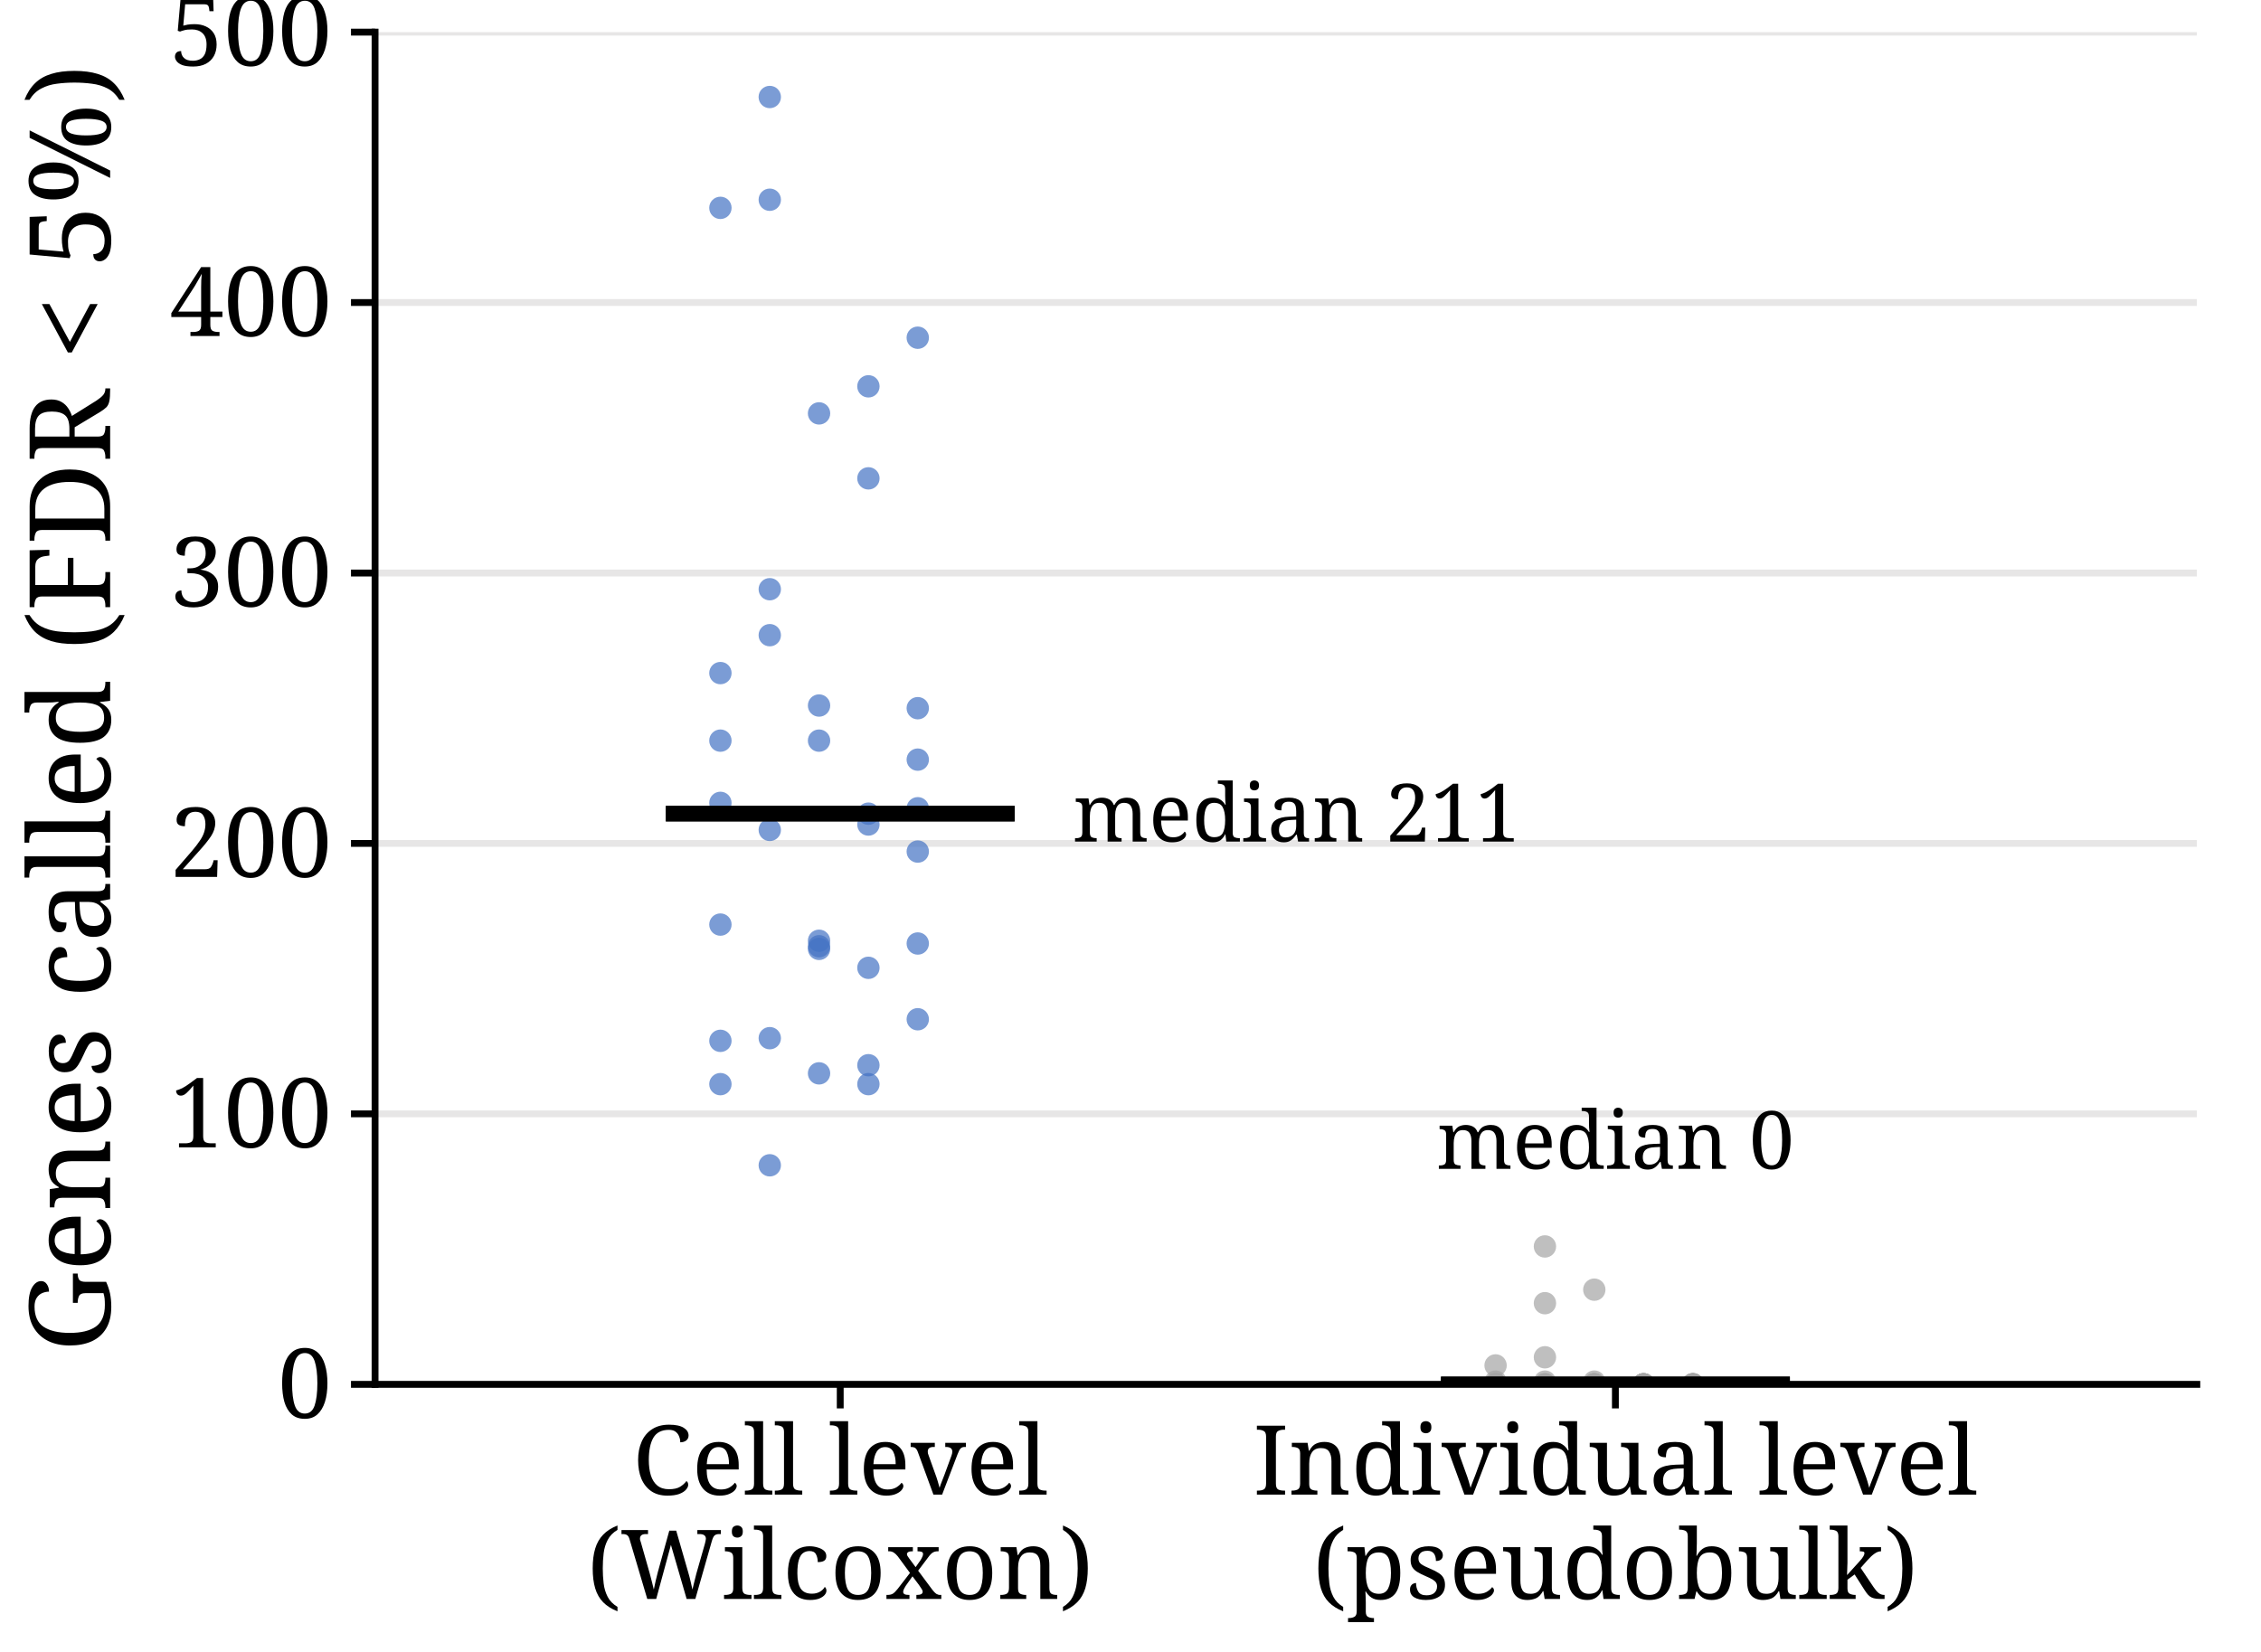
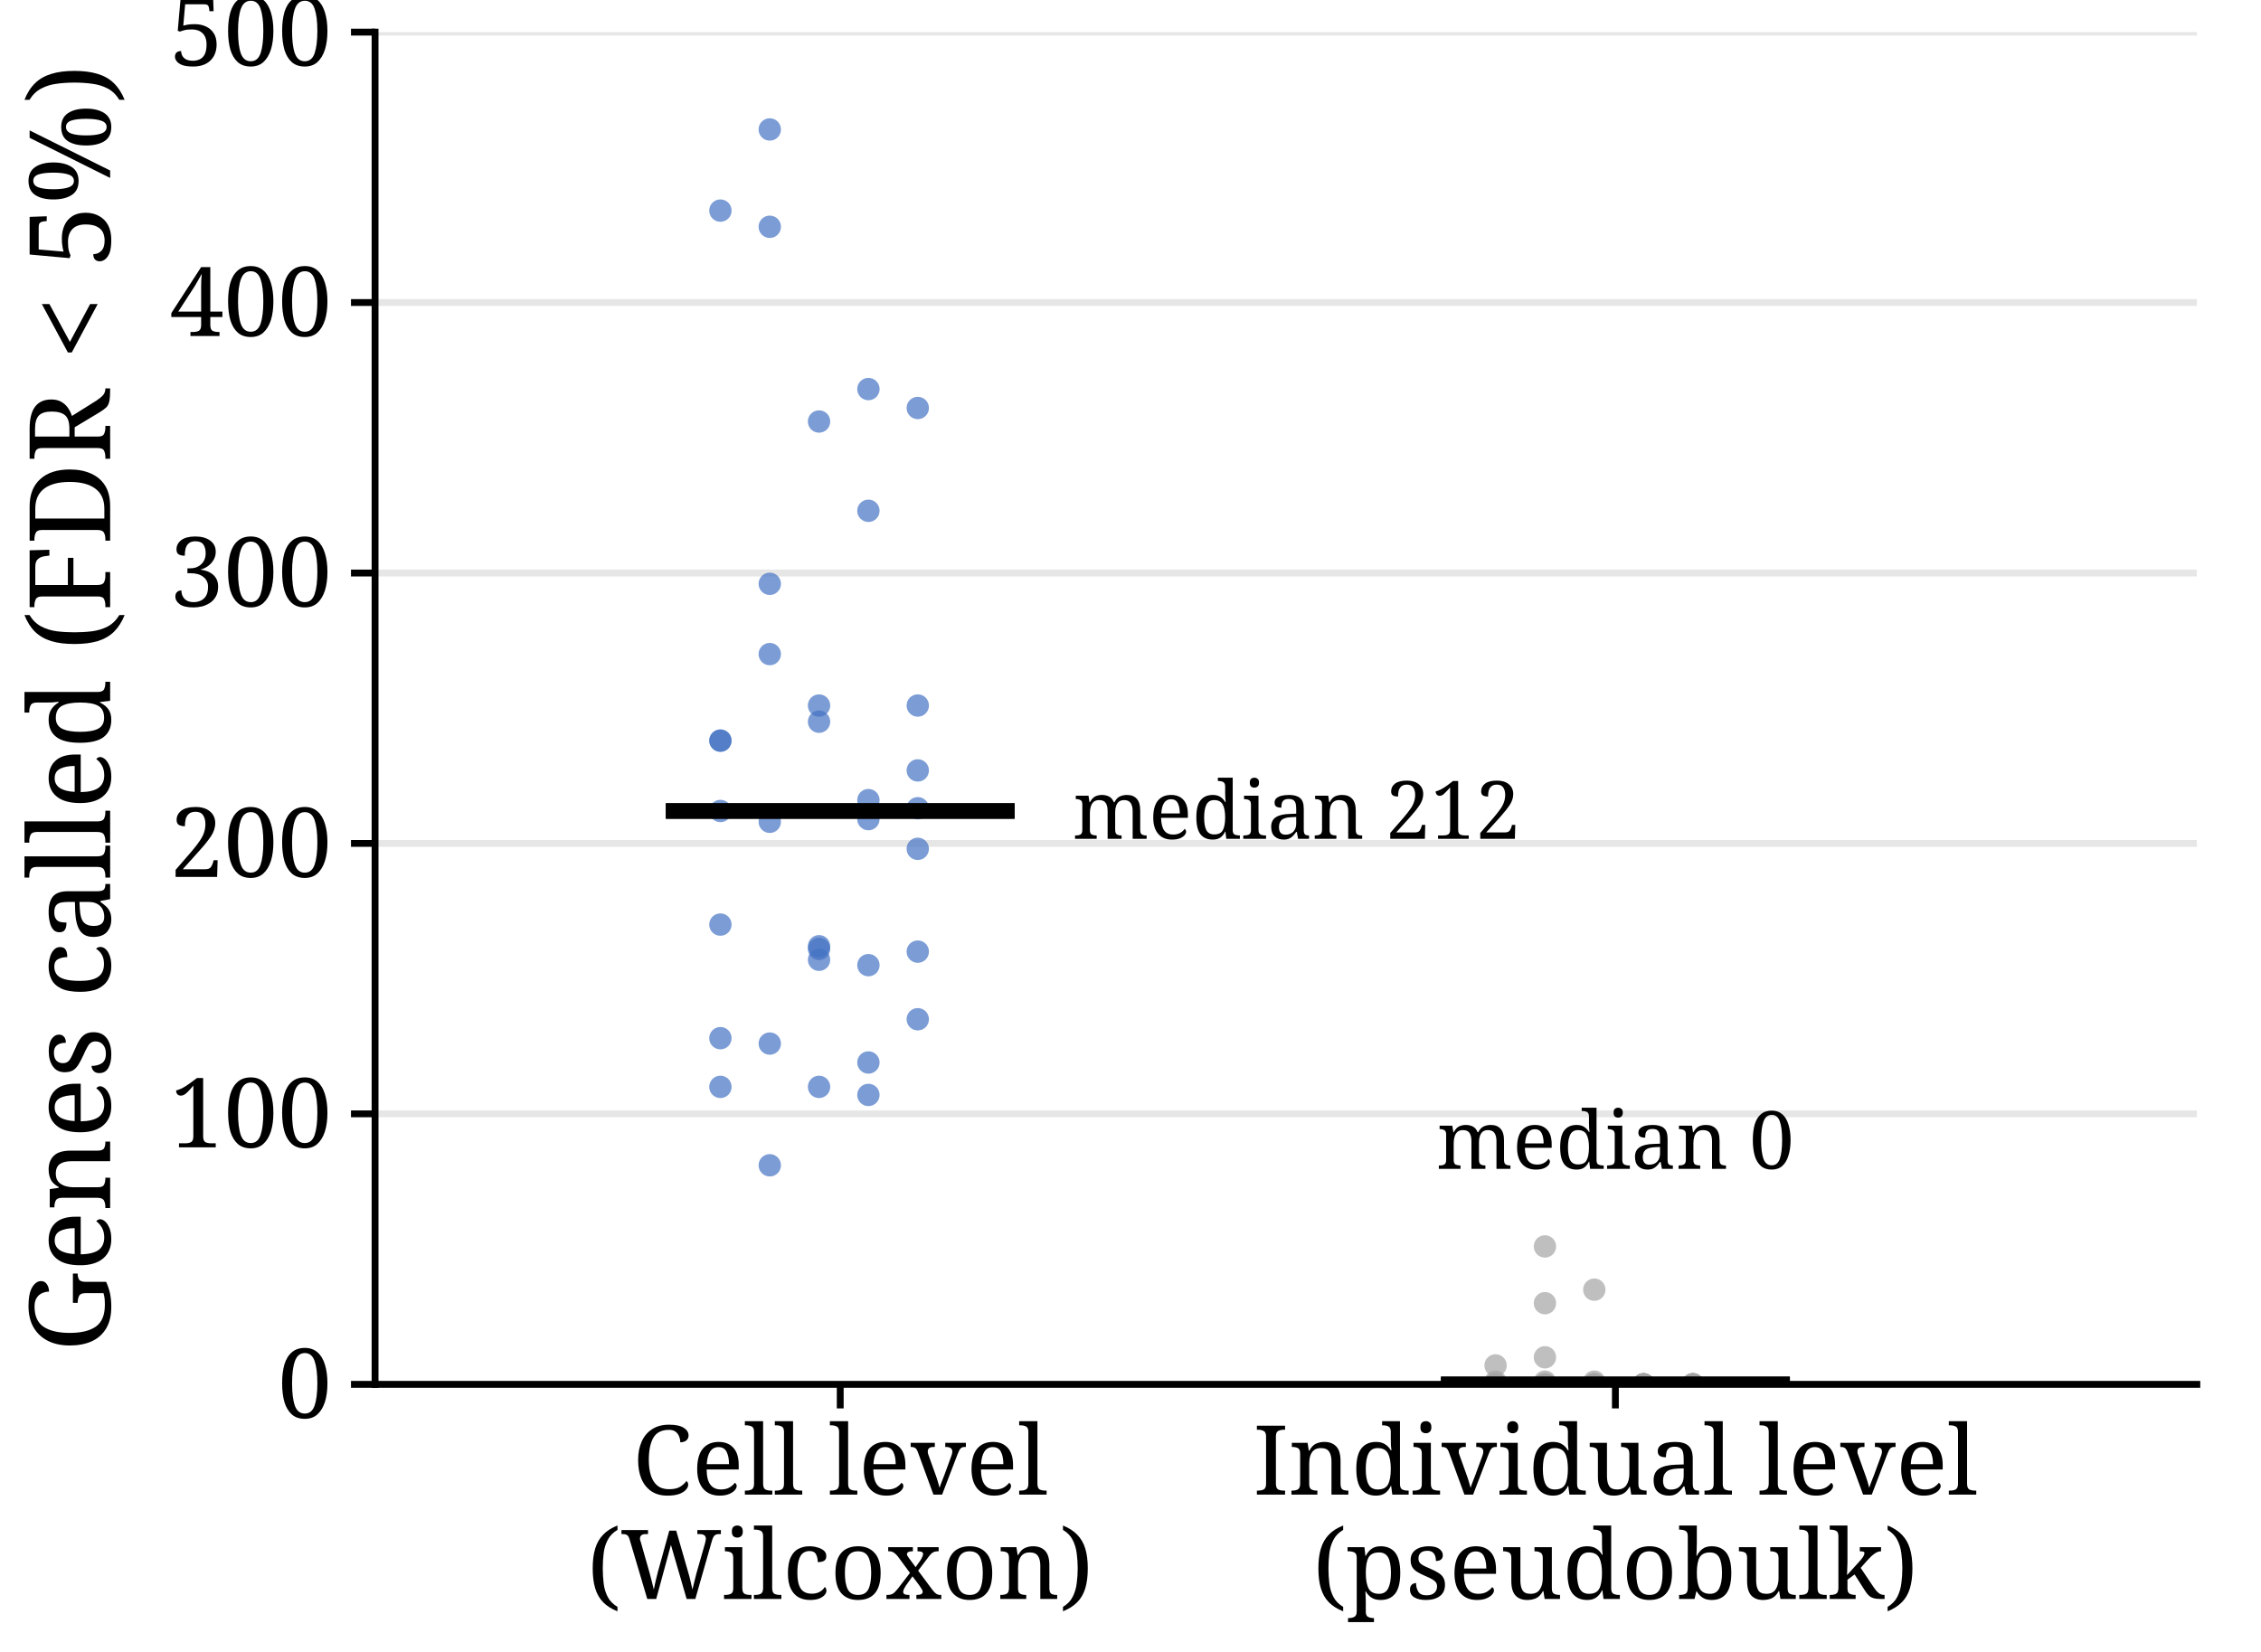
<svg xmlns="http://www.w3.org/2000/svg" width="280.80pt" height="205.20pt" viewBox="0 0 280.80 205.20">
  <g class="svglite">
    <defs>
      <style type="text/css">
    .svglite line, .svglite polyline, .svglite polygon, .svglite path, .svglite rect, .svglite circle {
      fill: none;
      stroke: #000000;
      stroke-linecap: round;
      stroke-linejoin: round;
      stroke-miterlimit: 10.00;
    }
    .svglite text {
      white-space: pre;
    }
    .svglite g.glyphgroup path {
      fill: inherit;
      stroke: none;
    }
  </style>
    </defs>
    <rect width="100%" height="100%" style="stroke: none; fill: #FFFFFF;" />
    <defs>
      <clipPath id="cpMC4wMHwyODAuODB8MC4wMHwyMDUuMjA=">
        <rect x="0.00" y="0.00" width="280.80" height="205.20" />
      </clipPath>
    </defs>
    <g clip-path="url(#cpMC4wMHwyODAuODB8MC4wMHwyMDUuMjA=)">
      <rect x="0" y="0.00" width="280.80" height="205.20" style="stroke-width: 1.16; stroke: none; fill: #FFFFFF;" />
    </g>
    <defs>
      <clipPath id="cpNDYuNTh8MjcyLjgzfDMuOTl8MTcxLjk2">
        <rect x="46.58" y="3.99" width="226.25" height="167.97" />
      </clipPath>
    </defs>
    <g clip-path="url(#cpNDYuNTh8MjcyLjgzfDMuOTl8MTcxLjk2)">
      <rect x="46.58" y="3.99" width="226.25" height="167.97" style="stroke-width: 1.16; stroke: none; fill: #FFFFFF;" />
      <polyline points="46.58,171.96 272.83,171.96 " style="stroke-width: 0.85; stroke: #E7E6E6; stroke-linecap: butt;" />
      <polyline points="46.58,138.36 272.83,138.36 " style="stroke-width: 0.85; stroke: #E7E6E6; stroke-linecap: butt;" />
      <polyline points="46.58,104.77 272.83,104.77 " style="stroke-width: 0.85; stroke: #E7E6E6; stroke-linecap: butt;" />
      <polyline points="46.58,71.18 272.83,71.18 " style="stroke-width: 0.85; stroke: #E7E6E6; stroke-linecap: butt;" />
      <polyline points="46.58,37.58 272.83,37.58 " style="stroke-width: 0.85; stroke: #E7E6E6; stroke-linecap: butt;" />
      <polyline points="46.58,3.99 272.83,3.99 " style="stroke-width: 0.85; stroke: #E7E6E6; stroke-linecap: butt;" />
-       <circle cx="95.60" cy="24.81" r="1.39" style="stroke-width: 0.00; stroke: #4472C4; stroke-opacity: 0.70; fill: #4472C4; fill-opacity: 0.70;" />
+       <circle cx="95.60" cy="28.17" r="1.39" style="stroke-width: 0.00; stroke: #4472C4; stroke-opacity: 0.70; fill: #4472C4; fill-opacity: 0.70;" />
      <circle cx="191.87" cy="161.88" r="1.39" style="stroke-width: 0.00; stroke: #A5A5A5; stroke-opacity: 0.70; fill: #A5A5A5; fill-opacity: 0.70;" />
-       <circle cx="101.72" cy="51.35" r="1.39" style="stroke-width: 0.00; stroke: #4472C4; stroke-opacity: 0.70; fill: #4472C4; fill-opacity: 0.70;" />
+       <circle cx="101.72" cy="52.36" r="1.39" style="stroke-width: 0.00; stroke: #4472C4; stroke-opacity: 0.70; fill: #4472C4; fill-opacity: 0.70;" />
      <circle cx="198.00" cy="160.20" r="1.39" style="stroke-width: 0.00; stroke: #A5A5A5; stroke-opacity: 0.70; fill: #A5A5A5; fill-opacity: 0.70;" />
-       <circle cx="107.85" cy="102.42" r="1.39" style="stroke-width: 0.00; stroke: #4472C4; stroke-opacity: 0.70; fill: #4472C4; fill-opacity: 0.70;" />
+       <circle cx="107.85" cy="101.75" r="1.39" style="stroke-width: 0.00; stroke: #4472C4; stroke-opacity: 0.70; fill: #4472C4; fill-opacity: 0.70;" />
      <circle cx="204.12" cy="171.96" r="1.39" style="stroke-width: 0.00; stroke: #A5A5A5; stroke-opacity: 0.70; fill: #A5A5A5; fill-opacity: 0.70;" />
-       <circle cx="113.98" cy="87.97" r="1.39" style="stroke-width: 0.00; stroke: #4472C4; stroke-opacity: 0.70; fill: #4472C4; fill-opacity: 0.70;" />
+       <circle cx="113.98" cy="87.64" r="1.39" style="stroke-width: 0.00; stroke: #4472C4; stroke-opacity: 0.70; fill: #4472C4; fill-opacity: 0.70;" />
      <circle cx="210.25" cy="171.96" r="1.39" style="stroke-width: 0.00; stroke: #A5A5A5; stroke-opacity: 0.70; fill: #A5A5A5; fill-opacity: 0.70;" />
      <circle cx="89.47" cy="114.85" r="1.39" style="stroke-width: 0.00; stroke: #4472C4; stroke-opacity: 0.70; fill: #4472C4; fill-opacity: 0.70;" />
      <circle cx="185.74" cy="171.96" r="1.39" style="stroke-width: 0.00; stroke: #A5A5A5; stroke-opacity: 0.70; fill: #A5A5A5; fill-opacity: 0.70;" />
-       <circle cx="95.60" cy="73.19" r="1.39" style="stroke-width: 0.00; stroke: #4472C4; stroke-opacity: 0.70; fill: #4472C4; fill-opacity: 0.70;" />
+       <circle cx="95.60" cy="72.52" r="1.39" style="stroke-width: 0.00; stroke: #4472C4; stroke-opacity: 0.70; fill: #4472C4; fill-opacity: 0.70;" />
      <circle cx="191.87" cy="168.60" r="1.39" style="stroke-width: 0.00; stroke: #A5A5A5; stroke-opacity: 0.70; fill: #A5A5A5; fill-opacity: 0.70;" />
-       <circle cx="101.72" cy="133.33" r="1.39" style="stroke-width: 0.00; stroke: #4472C4; stroke-opacity: 0.70; fill: #4472C4; fill-opacity: 0.70;" />
+       <circle cx="101.72" cy="135.01" r="1.39" style="stroke-width: 0.00; stroke: #4472C4; stroke-opacity: 0.70; fill: #4472C4; fill-opacity: 0.70;" />
      <circle cx="198.00" cy="171.96" r="1.39" style="stroke-width: 0.00; stroke: #A5A5A5; stroke-opacity: 0.70; fill: #A5A5A5; fill-opacity: 0.70;" />
-       <circle cx="107.85" cy="101.07" r="1.39" style="stroke-width: 0.00; stroke: #4472C4; stroke-opacity: 0.70; fill: #4472C4; fill-opacity: 0.70;" />
+       <circle cx="107.85" cy="99.39" r="1.39" style="stroke-width: 0.00; stroke: #4472C4; stroke-opacity: 0.70; fill: #4472C4; fill-opacity: 0.70;" />
      <circle cx="204.12" cy="171.96" r="1.39" style="stroke-width: 0.00; stroke: #A5A5A5; stroke-opacity: 0.70; fill: #A5A5A5; fill-opacity: 0.70;" />
-       <circle cx="113.98" cy="117.20" r="1.39" style="stroke-width: 0.00; stroke: #4472C4; stroke-opacity: 0.70; fill: #4472C4; fill-opacity: 0.70;" />
+       <circle cx="113.98" cy="118.21" r="1.39" style="stroke-width: 0.00; stroke: #4472C4; stroke-opacity: 0.70; fill: #4472C4; fill-opacity: 0.70;" />
      <circle cx="210.25" cy="171.96" r="1.39" style="stroke-width: 0.00; stroke: #A5A5A5; stroke-opacity: 0.70; fill: #A5A5A5; fill-opacity: 0.70;" />
-       <circle cx="89.47" cy="129.29" r="1.39" style="stroke-width: 0.00; stroke: #4472C4; stroke-opacity: 0.70; fill: #4472C4; fill-opacity: 0.70;" />
+       <circle cx="89.47" cy="128.96" r="1.39" style="stroke-width: 0.00; stroke: #4472C4; stroke-opacity: 0.70; fill: #4472C4; fill-opacity: 0.70;" />
      <circle cx="185.74" cy="171.96" r="1.39" style="stroke-width: 0.00; stroke: #A5A5A5; stroke-opacity: 0.70; fill: #A5A5A5; fill-opacity: 0.70;" />
      <circle cx="95.60" cy="144.75" r="1.39" style="stroke-width: 0.00; stroke: #4472C4; stroke-opacity: 0.70; fill: #4472C4; fill-opacity: 0.70;" />
      <circle cx="191.87" cy="171.96" r="1.39" style="stroke-width: 0.00; stroke: #A5A5A5; stroke-opacity: 0.70; fill: #A5A5A5; fill-opacity: 0.70;" />
-       <circle cx="101.72" cy="117.87" r="1.39" style="stroke-width: 0.00; stroke: #4472C4; stroke-opacity: 0.70; fill: #4472C4; fill-opacity: 0.70;" />
+       <circle cx="101.72" cy="119.22" r="1.39" style="stroke-width: 0.00; stroke: #4472C4; stroke-opacity: 0.70; fill: #4472C4; fill-opacity: 0.70;" />
      <circle cx="198.00" cy="171.96" r="1.39" style="stroke-width: 0.00; stroke: #A5A5A5; stroke-opacity: 0.70; fill: #A5A5A5; fill-opacity: 0.70;" />
-       <circle cx="107.85" cy="120.22" r="1.39" style="stroke-width: 0.00; stroke: #4472C4; stroke-opacity: 0.70; fill: #4472C4; fill-opacity: 0.70;" />
+       <circle cx="107.85" cy="119.89" r="1.39" style="stroke-width: 0.00; stroke: #4472C4; stroke-opacity: 0.70; fill: #4472C4; fill-opacity: 0.70;" />
      <circle cx="204.12" cy="171.96" r="1.39" style="stroke-width: 0.00; stroke: #A5A5A5; stroke-opacity: 0.70; fill: #A5A5A5; fill-opacity: 0.70;" />
-       <circle cx="113.98" cy="41.95" r="1.39" style="stroke-width: 0.00; stroke: #4472C4; stroke-opacity: 0.70; fill: #4472C4; fill-opacity: 0.70;" />
+       <circle cx="113.98" cy="50.68" r="1.39" style="stroke-width: 0.00; stroke: #4472C4; stroke-opacity: 0.70; fill: #4472C4; fill-opacity: 0.70;" />
      <circle cx="210.25" cy="171.96" r="1.39" style="stroke-width: 0.00; stroke: #A5A5A5; stroke-opacity: 0.70; fill: #A5A5A5; fill-opacity: 0.70;" />
      <circle cx="89.47" cy="92.00" r="1.39" style="stroke-width: 0.00; stroke: #4472C4; stroke-opacity: 0.70; fill: #4472C4; fill-opacity: 0.70;" />
      <circle cx="185.74" cy="171.96" r="1.39" style="stroke-width: 0.00; stroke: #A5A5A5; stroke-opacity: 0.70; fill: #A5A5A5; fill-opacity: 0.70;" />
-       <circle cx="95.60" cy="12.05" r="1.39" style="stroke-width: 0.00; stroke: #4472C4; stroke-opacity: 0.70; fill: #4472C4; fill-opacity: 0.70;" />
+       <circle cx="95.60" cy="16.08" r="1.39" style="stroke-width: 0.00; stroke: #4472C4; stroke-opacity: 0.70; fill: #4472C4; fill-opacity: 0.70;" />
      <circle cx="191.87" cy="154.83" r="1.39" style="stroke-width: 0.00; stroke: #A5A5A5; stroke-opacity: 0.70; fill: #A5A5A5; fill-opacity: 0.70;" />
      <circle cx="101.72" cy="87.64" r="1.39" style="stroke-width: 0.00; stroke: #4472C4; stroke-opacity: 0.70; fill: #4472C4; fill-opacity: 0.70;" />
      <circle cx="198.00" cy="171.96" r="1.39" style="stroke-width: 0.00; stroke: #A5A5A5; stroke-opacity: 0.70; fill: #A5A5A5; fill-opacity: 0.70;" />
-       <circle cx="107.85" cy="47.99" r="1.39" style="stroke-width: 0.00; stroke: #4472C4; stroke-opacity: 0.70; fill: #4472C4; fill-opacity: 0.70;" />
+       <circle cx="107.85" cy="48.33" r="1.39" style="stroke-width: 0.00; stroke: #4472C4; stroke-opacity: 0.70; fill: #4472C4; fill-opacity: 0.70;" />
      <circle cx="204.12" cy="171.96" r="1.39" style="stroke-width: 0.00; stroke: #A5A5A5; stroke-opacity: 0.70; fill: #A5A5A5; fill-opacity: 0.70;" />
-       <circle cx="113.98" cy="105.78" r="1.39" style="stroke-width: 0.00; stroke: #4472C4; stroke-opacity: 0.70; fill: #4472C4; fill-opacity: 0.70;" />
+       <circle cx="113.98" cy="105.44" r="1.39" style="stroke-width: 0.00; stroke: #4472C4; stroke-opacity: 0.70; fill: #4472C4; fill-opacity: 0.70;" />
      <circle cx="210.25" cy="171.96" r="1.39" style="stroke-width: 0.00; stroke: #A5A5A5; stroke-opacity: 0.70; fill: #A5A5A5; fill-opacity: 0.70;" />
-       <circle cx="89.47" cy="99.73" r="1.39" style="stroke-width: 0.00; stroke: #4472C4; stroke-opacity: 0.70; fill: #4472C4; fill-opacity: 0.70;" />
+       <circle cx="89.47" cy="100.74" r="1.39" style="stroke-width: 0.00; stroke: #4472C4; stroke-opacity: 0.70; fill: #4472C4; fill-opacity: 0.70;" />
      <circle cx="185.74" cy="169.61" r="1.39" style="stroke-width: 0.00; stroke: #A5A5A5; stroke-opacity: 0.70; fill: #A5A5A5; fill-opacity: 0.70;" />
-       <circle cx="95.60" cy="78.90" r="1.39" style="stroke-width: 0.00; stroke: #4472C4; stroke-opacity: 0.70; fill: #4472C4; fill-opacity: 0.70;" />
+       <circle cx="95.60" cy="81.25" r="1.39" style="stroke-width: 0.00; stroke: #4472C4; stroke-opacity: 0.70; fill: #4472C4; fill-opacity: 0.70;" />
      <circle cx="191.87" cy="171.96" r="1.39" style="stroke-width: 0.00; stroke: #A5A5A5; stroke-opacity: 0.70; fill: #A5A5A5; fill-opacity: 0.70;" />
-       <circle cx="101.72" cy="116.86" r="1.39" style="stroke-width: 0.00; stroke: #4472C4; stroke-opacity: 0.70; fill: #4472C4; fill-opacity: 0.70;" />
+       <circle cx="101.72" cy="117.54" r="1.39" style="stroke-width: 0.00; stroke: #4472C4; stroke-opacity: 0.70; fill: #4472C4; fill-opacity: 0.70;" />
      <circle cx="198.00" cy="171.96" r="1.39" style="stroke-width: 0.00; stroke: #A5A5A5; stroke-opacity: 0.70; fill: #A5A5A5; fill-opacity: 0.70;" />
-       <circle cx="107.85" cy="134.67" r="1.39" style="stroke-width: 0.00; stroke: #4472C4; stroke-opacity: 0.70; fill: #4472C4; fill-opacity: 0.70;" />
+       <circle cx="107.85" cy="136.01" r="1.39" style="stroke-width: 0.00; stroke: #4472C4; stroke-opacity: 0.70; fill: #4472C4; fill-opacity: 0.70;" />
      <circle cx="204.12" cy="171.96" r="1.39" style="stroke-width: 0.00; stroke: #A5A5A5; stroke-opacity: 0.70; fill: #A5A5A5; fill-opacity: 0.70;" />
-       <circle cx="113.98" cy="94.36" r="1.39" style="stroke-width: 0.00; stroke: #4472C4; stroke-opacity: 0.70; fill: #4472C4; fill-opacity: 0.70;" />
+       <circle cx="113.98" cy="95.70" r="1.39" style="stroke-width: 0.00; stroke: #4472C4; stroke-opacity: 0.70; fill: #4472C4; fill-opacity: 0.70;" />
      <circle cx="210.25" cy="171.96" r="1.39" style="stroke-width: 0.00; stroke: #A5A5A5; stroke-opacity: 0.70; fill: #A5A5A5; fill-opacity: 0.70;" />
-       <circle cx="89.47" cy="134.67" r="1.39" style="stroke-width: 0.00; stroke: #4472C4; stroke-opacity: 0.70; fill: #4472C4; fill-opacity: 0.70;" />
+       <circle cx="89.47" cy="135.01" r="1.39" style="stroke-width: 0.00; stroke: #4472C4; stroke-opacity: 0.70; fill: #4472C4; fill-opacity: 0.70;" />
      <circle cx="185.74" cy="171.96" r="1.39" style="stroke-width: 0.00; stroke: #A5A5A5; stroke-opacity: 0.70; fill: #A5A5A5; fill-opacity: 0.70;" />
-       <circle cx="95.60" cy="128.96" r="1.39" style="stroke-width: 0.00; stroke: #4472C4; stroke-opacity: 0.70; fill: #4472C4; fill-opacity: 0.70;" />
+       <circle cx="95.60" cy="129.63" r="1.39" style="stroke-width: 0.00; stroke: #4472C4; stroke-opacity: 0.70; fill: #4472C4; fill-opacity: 0.70;" />
      <circle cx="191.87" cy="171.96" r="1.39" style="stroke-width: 0.00; stroke: #A5A5A5; stroke-opacity: 0.70; fill: #A5A5A5; fill-opacity: 0.70;" />
-       <circle cx="101.72" cy="92.00" r="1.39" style="stroke-width: 0.00; stroke: #4472C4; stroke-opacity: 0.70; fill: #4472C4; fill-opacity: 0.70;" />
+       <circle cx="101.72" cy="89.65" r="1.39" style="stroke-width: 0.00; stroke: #4472C4; stroke-opacity: 0.70; fill: #4472C4; fill-opacity: 0.70;" />
      <circle cx="198.00" cy="171.96" r="1.39" style="stroke-width: 0.00; stroke: #A5A5A5; stroke-opacity: 0.70; fill: #A5A5A5; fill-opacity: 0.70;" />
-       <circle cx="107.85" cy="132.32" r="1.39" style="stroke-width: 0.00; stroke: #4472C4; stroke-opacity: 0.70; fill: #4472C4; fill-opacity: 0.70;" />
+       <circle cx="107.85" cy="131.98" r="1.39" style="stroke-width: 0.00; stroke: #4472C4; stroke-opacity: 0.70; fill: #4472C4; fill-opacity: 0.70;" />
      <circle cx="204.12" cy="171.96" r="1.39" style="stroke-width: 0.00; stroke: #A5A5A5; stroke-opacity: 0.70; fill: #A5A5A5; fill-opacity: 0.70;" />
      <circle cx="113.98" cy="126.61" r="1.39" style="stroke-width: 0.00; stroke: #4472C4; stroke-opacity: 0.70; fill: #4472C4; fill-opacity: 0.70;" />
      <circle cx="210.25" cy="171.96" r="1.39" style="stroke-width: 0.00; stroke: #A5A5A5; stroke-opacity: 0.70; fill: #A5A5A5; fill-opacity: 0.70;" />
-       <circle cx="89.47" cy="83.61" r="1.39" style="stroke-width: 0.00; stroke: #4472C4; stroke-opacity: 0.70; fill: #4472C4; fill-opacity: 0.70;" />
+       <circle cx="89.47" cy="92.00" r="1.39" style="stroke-width: 0.00; stroke: #4472C4; stroke-opacity: 0.70; fill: #4472C4; fill-opacity: 0.70;" />
      <circle cx="185.74" cy="171.62" r="1.39" style="stroke-width: 0.00; stroke: #A5A5A5; stroke-opacity: 0.70; fill: #A5A5A5; fill-opacity: 0.70;" />
-       <circle cx="95.60" cy="103.09" r="1.39" style="stroke-width: 0.00; stroke: #4472C4; stroke-opacity: 0.70; fill: #4472C4; fill-opacity: 0.70;" />
+       <circle cx="95.60" cy="102.08" r="1.39" style="stroke-width: 0.00; stroke: #4472C4; stroke-opacity: 0.70; fill: #4472C4; fill-opacity: 0.70;" />
      <circle cx="191.87" cy="171.62" r="1.39" style="stroke-width: 0.00; stroke: #A5A5A5; stroke-opacity: 0.70; fill: #A5A5A5; fill-opacity: 0.70;" />
-       <circle cx="101.72" cy="117.54" r="1.39" style="stroke-width: 0.00; stroke: #4472C4; stroke-opacity: 0.70; fill: #4472C4; fill-opacity: 0.70;" />
+       <circle cx="101.72" cy="117.87" r="1.39" style="stroke-width: 0.00; stroke: #4472C4; stroke-opacity: 0.70; fill: #4472C4; fill-opacity: 0.70;" />
      <circle cx="198.00" cy="171.62" r="1.39" style="stroke-width: 0.00; stroke: #A5A5A5; stroke-opacity: 0.70; fill: #A5A5A5; fill-opacity: 0.70;" />
-       <circle cx="107.85" cy="59.42" r="1.39" style="stroke-width: 0.00; stroke: #4472C4; stroke-opacity: 0.70; fill: #4472C4; fill-opacity: 0.70;" />
+       <circle cx="107.85" cy="63.45" r="1.39" style="stroke-width: 0.00; stroke: #4472C4; stroke-opacity: 0.70; fill: #4472C4; fill-opacity: 0.70;" />
      <circle cx="204.12" cy="171.96" r="1.39" style="stroke-width: 0.00; stroke: #A5A5A5; stroke-opacity: 0.70; fill: #A5A5A5; fill-opacity: 0.70;" />
      <circle cx="113.98" cy="100.40" r="1.39" style="stroke-width: 0.00; stroke: #4472C4; stroke-opacity: 0.70; fill: #4472C4; fill-opacity: 0.70;" />
      <circle cx="210.25" cy="171.96" r="1.39" style="stroke-width: 0.00; stroke: #A5A5A5; stroke-opacity: 0.70; fill: #A5A5A5; fill-opacity: 0.70;" />
-       <circle cx="89.47" cy="25.82" r="1.39" style="stroke-width: 0.00; stroke: #4472C4; stroke-opacity: 0.70; fill: #4472C4; fill-opacity: 0.70;" />
+       <circle cx="89.47" cy="26.16" r="1.39" style="stroke-width: 0.00; stroke: #4472C4; stroke-opacity: 0.70; fill: #4472C4; fill-opacity: 0.70;" />
      <circle cx="185.74" cy="171.96" r="1.39" style="stroke-width: 0.00; stroke: #A5A5A5; stroke-opacity: 0.70; fill: #A5A5A5; fill-opacity: 0.70;" />
-       <polyline points="82.69,101.07 126.01,101.07 " style="stroke-width: 1.92; stroke-linecap: butt;" />
-       <polyline points="104.35,101.07 104.35,101.07 " style="stroke-width: 1.92; stroke-linecap: butt;" />
-       <polyline points="82.69,101.07 126.01,101.07 " style="stroke-width: 1.92; stroke-linecap: butt;" />
+       <polyline points="82.69,100.74 126.01,100.74 " style="stroke-width: 1.92; stroke-linecap: butt;" />
+       <polyline points="104.35,100.74 104.35,100.74 " style="stroke-width: 1.92; stroke-linecap: butt;" />
+       <polyline points="82.69,100.74 126.01,100.74 " style="stroke-width: 1.92; stroke-linecap: butt;" />
      <polyline points="178.96,171.96 222.29,171.96 " style="stroke-width: 1.92; stroke-linecap: butt;" />
      <polyline points="200.62,171.96 200.62,171.96 " style="stroke-width: 1.92; stroke-linecap: butt;" />
      <polyline points="178.96,171.96 222.29,171.96 " style="stroke-width: 1.92; stroke-linecap: butt;" />
-       <text x="133.23" y="104.54" style="font-size: 10.00px; font-family: &quot;Georgia&quot;;" textLength="49.88px" lengthAdjust="spacingAndGlyphs">median 211</text>
+       <text x="133.23" y="104.20" style="font-size: 10.00px; font-family: &quot;Georgia&quot;;" textLength="51.17px" lengthAdjust="spacingAndGlyphs">median 212</text>
      <text x="200.62" y="145.19" text-anchor="middle" style="font-size: 10.00px; font-family: &quot;Georgia&quot;;" textLength="41.83px" lengthAdjust="spacingAndGlyphs">median 0</text>
    </g>
    <g clip-path="url(#cpMC4wMHwyODAuODB8MC4wMHwyMDUuMjA=)">
      <polyline points="46.58,171.96 46.58,3.99 " style="stroke-width: 0.85; stroke-linecap: square;" />
      <text x="41.20" y="176.12" text-anchor="end" style="font-size: 12.00px; font-family: &quot;Georgia&quot;;" textLength="7.36px" lengthAdjust="spacingAndGlyphs">0</text>
      <text x="41.20" y="142.52" text-anchor="end" style="font-size: 12.00px; font-family: &quot;Georgia&quot;;" textLength="19.88px" lengthAdjust="spacingAndGlyphs">100</text>
      <text x="41.20" y="108.93" text-anchor="end" style="font-size: 12.00px; font-family: &quot;Georgia&quot;;" textLength="21.42px" lengthAdjust="spacingAndGlyphs">200</text>
      <text x="41.20" y="75.33" text-anchor="end" style="font-size: 12.00px; font-family: &quot;Georgia&quot;;" textLength="21.34px" lengthAdjust="spacingAndGlyphs">300</text>
      <text x="41.20" y="41.74" text-anchor="end" style="font-size: 12.00px; font-family: &quot;Georgia&quot;;" textLength="21.50px" lengthAdjust="spacingAndGlyphs">400</text>
      <text x="41.20" y="8.14" text-anchor="end" style="font-size: 12.00px; font-family: &quot;Georgia&quot;;" textLength="21.06px" lengthAdjust="spacingAndGlyphs">500</text>
      <polyline points="43.59,171.96 46.58,171.96 " style="stroke-width: 0.85; stroke-linecap: butt;" />
      <polyline points="43.59,138.36 46.58,138.36 " style="stroke-width: 0.85; stroke-linecap: butt;" />
      <polyline points="43.59,104.77 46.58,104.77 " style="stroke-width: 0.85; stroke-linecap: butt;" />
      <polyline points="43.59,71.18 46.58,71.18 " style="stroke-width: 0.85; stroke-linecap: butt;" />
      <polyline points="43.59,37.58 46.58,37.58 " style="stroke-width: 0.85; stroke-linecap: butt;" />
      <polyline points="43.59,3.99 46.58,3.99 " style="stroke-width: 0.85; stroke-linecap: butt;" />
      <polyline points="46.58,171.96 272.83,171.96 " style="stroke-width: 0.85; stroke-linecap: square;" />
      <polyline points="104.35,174.95 104.35,171.96 " style="stroke-width: 0.85; stroke-linecap: butt;" />
      <polyline points="200.62,174.95 200.62,171.96 " style="stroke-width: 0.85; stroke-linecap: butt;" />
      <text x="104.35" y="185.66" text-anchor="middle" style="font-size: 12.00px; font-family: &quot;Georgia&quot;;" textLength="47.69px" lengthAdjust="spacingAndGlyphs">Cell level</text>
      <text x="104.35" y="198.62" text-anchor="middle" style="font-size: 12.00px; font-family: &quot;Georgia&quot;;" textLength="59.20px" lengthAdjust="spacingAndGlyphs">(Wilcoxon)</text>
      <text x="200.62" y="185.66" text-anchor="middle" style="font-size: 12.00px; font-family: &quot;Georgia&quot;;" textLength="82.23px" lengthAdjust="spacingAndGlyphs">Individual level</text>
      <text x="200.62" y="198.62" text-anchor="middle" style="font-size: 12.00px; font-family: &quot;Georgia&quot;;" textLength="70.59px" lengthAdjust="spacingAndGlyphs">(pseudobulk)</text>
      <text transform="translate(13.68,87.97) rotate(-90)" text-anchor="middle" style="font-size: 14.00px; font-family: &quot;Georgia&quot;;" textLength="154.77px" lengthAdjust="spacingAndGlyphs">Genes called (FDR &lt; 5%)</text>
    </g>
  </g>
</svg>
